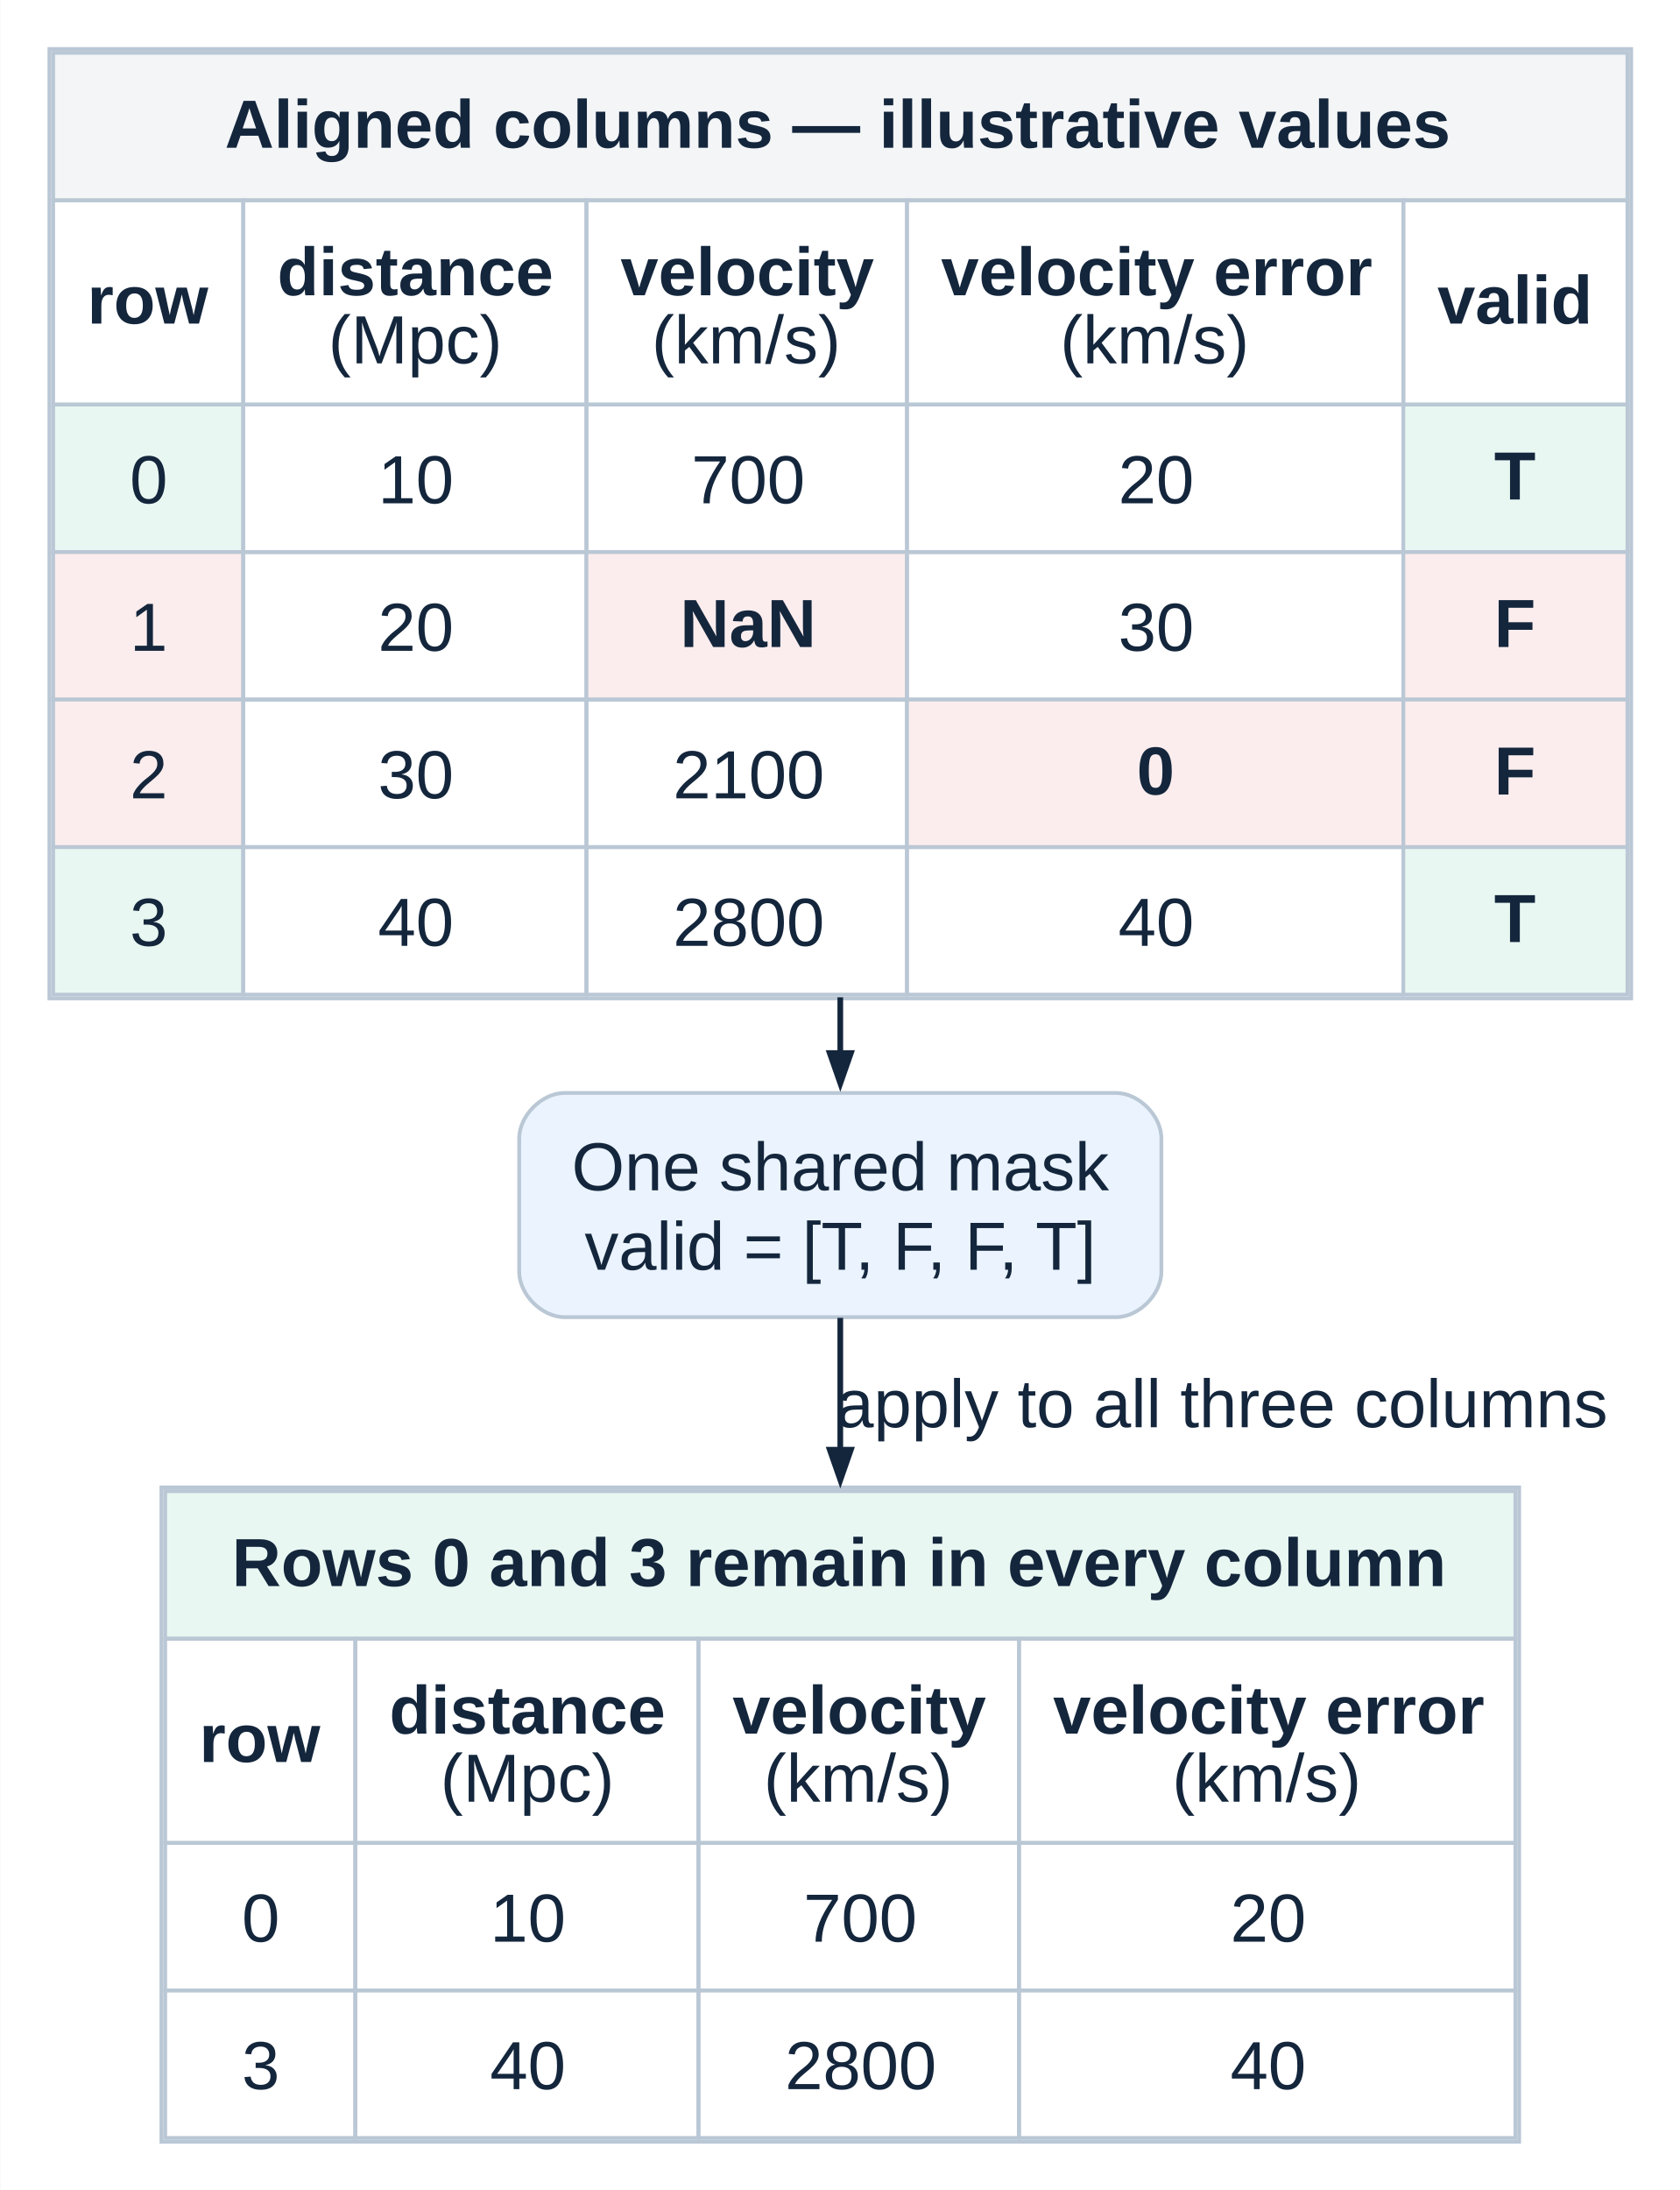
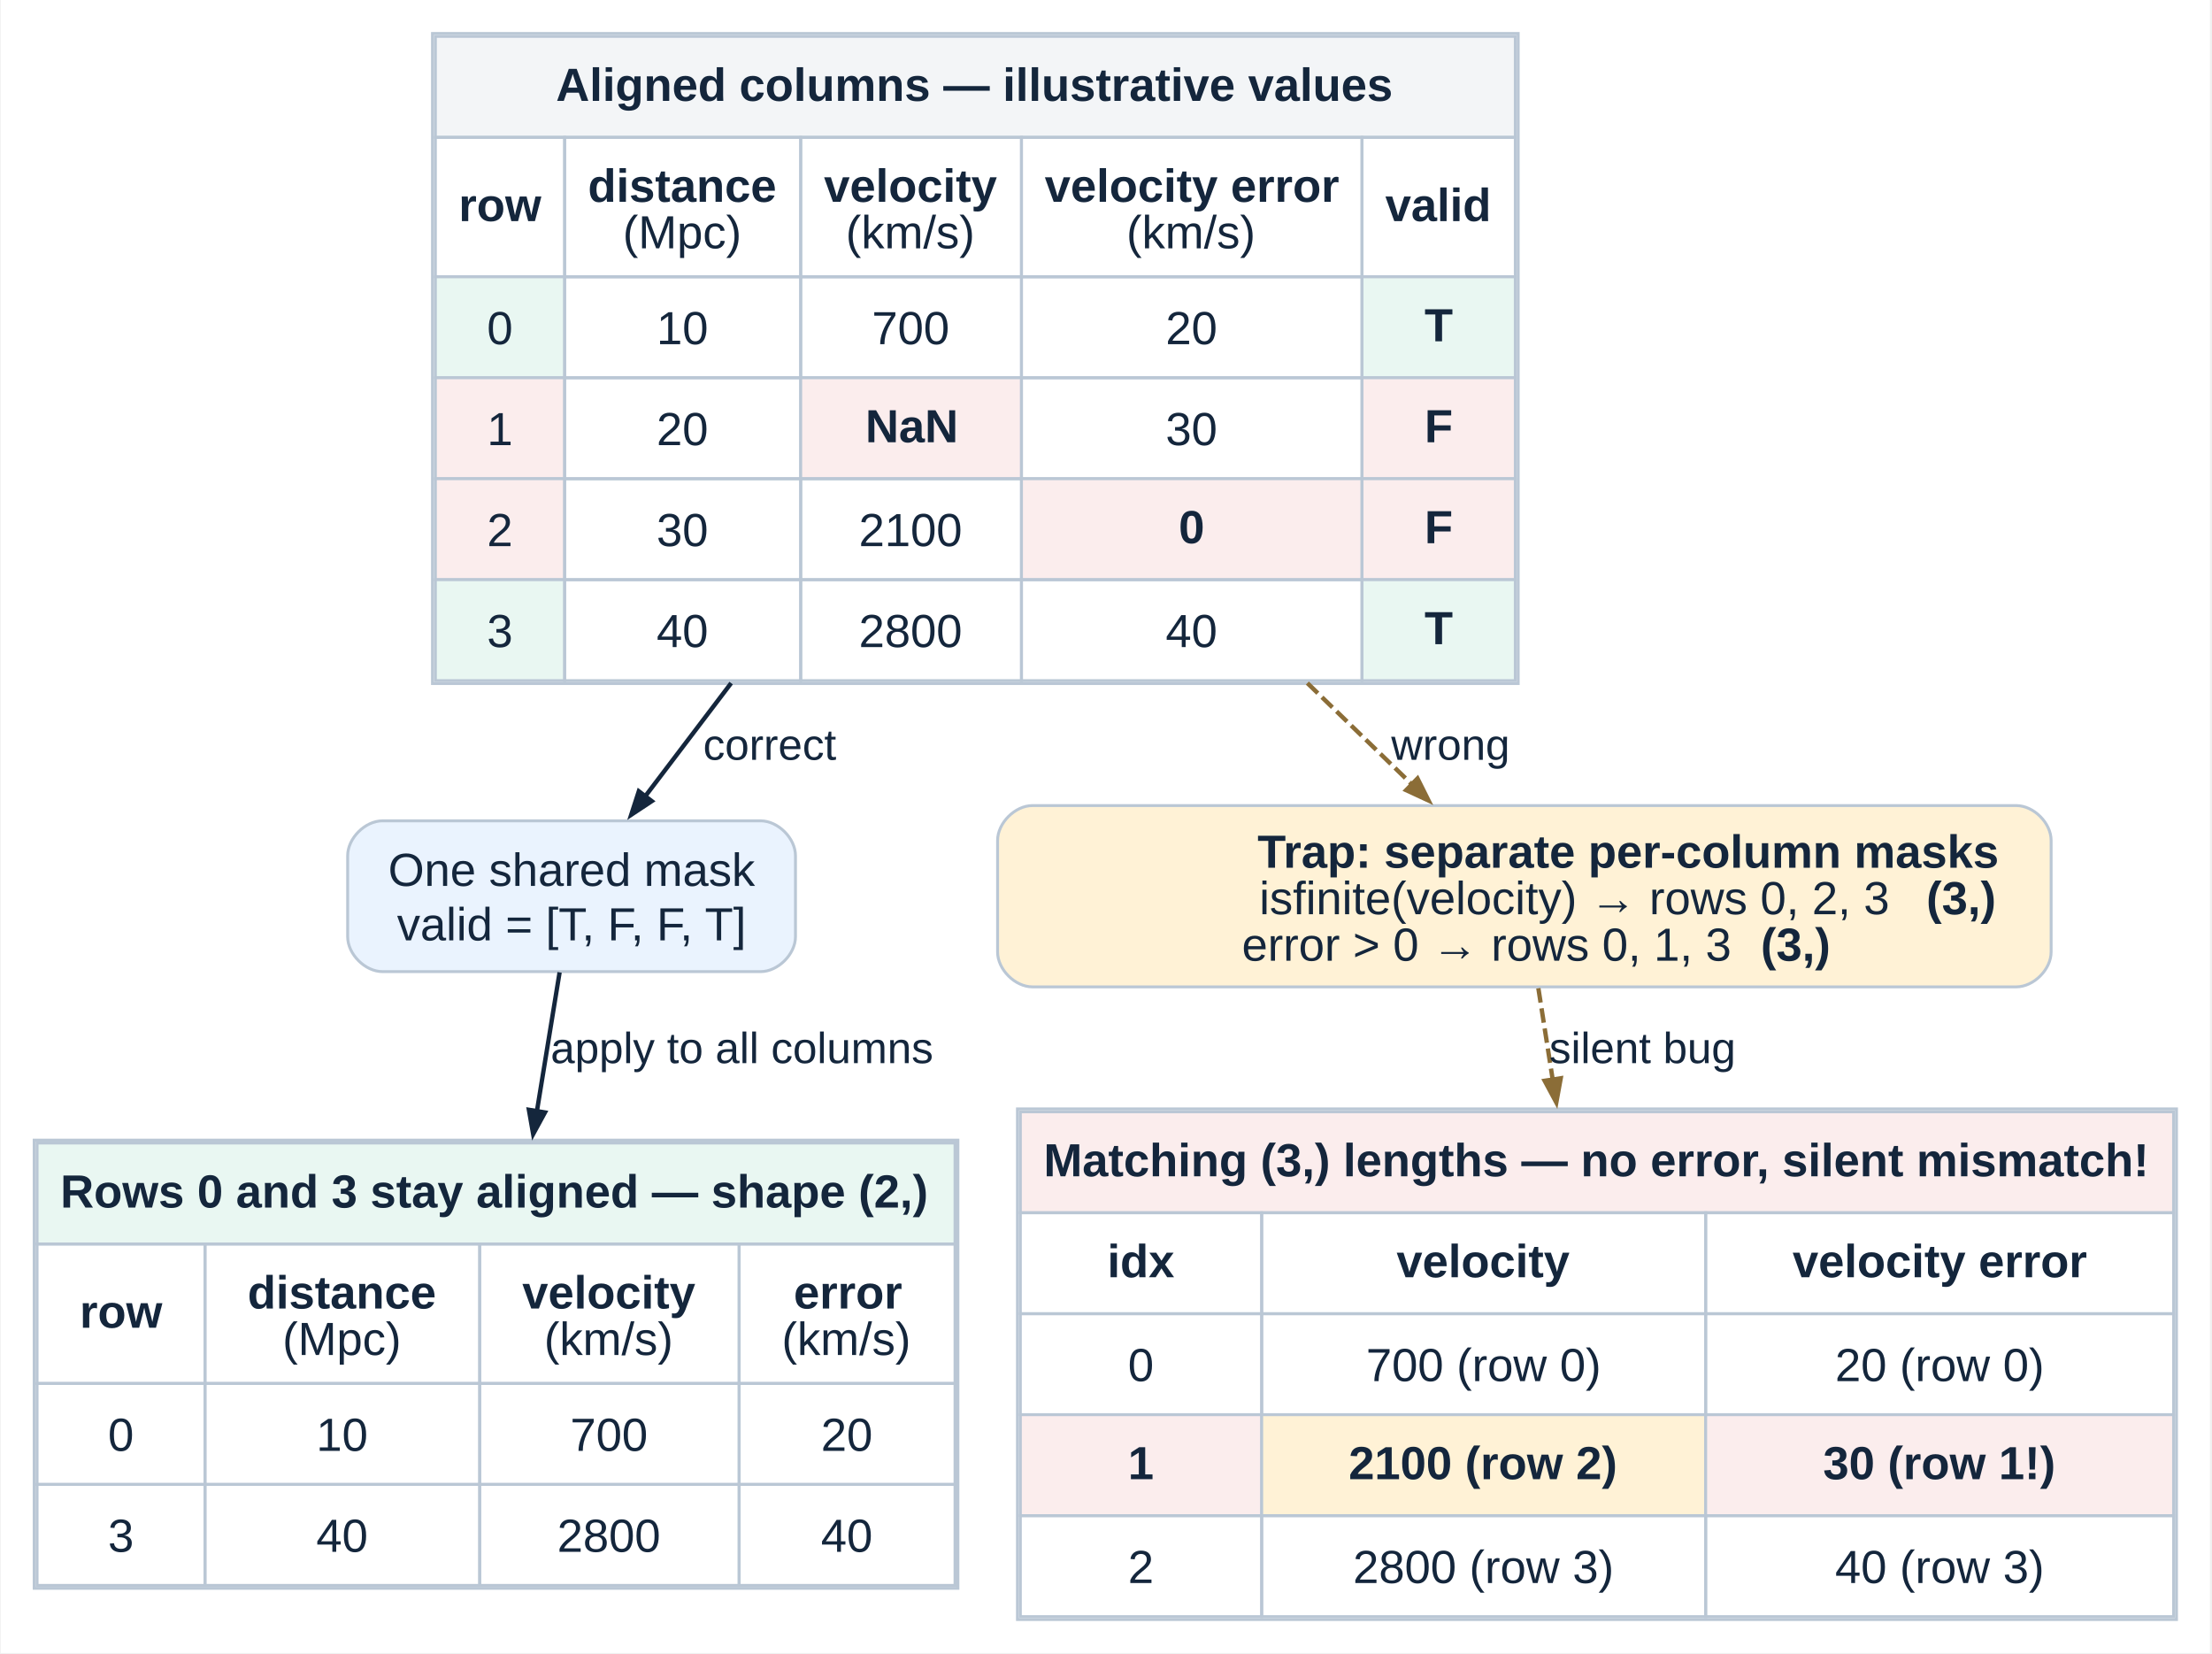
- <svg xmlns="http://www.w3.org/2000/svg" width="491" height="640" viewBox="0.00 0.00 444.00 579.00" role="img" aria-labelledby="shared-mask-title shared-mask-desc">
-   <g id="graph0" class="graph" transform="scale(1 1) rotate(0) translate(12.96 566.24)">
-     <polygon fill="white" stroke="none" points="-12.96,12.96 -12.96,-566.24 431.21,-566.24 431.21,12.96 -12.96,12.96" />
+ <svg xmlns="http://www.w3.org/2000/svg" width="720" height="538" viewBox="0.00 0.00 761.00 569.00" role="img" aria-labelledby="shared-mask-title shared-mask-desc">
+   <g id="graph0" class="graph" transform="scale(1 1) rotate(0) translate(11.52 557.42)">
+     <polygon fill="white" stroke="none" points="-11.52,11.52 -11.52,-557.42 749.02,-557.42 749.02,11.52 -11.52,11.52" />
    <g id="node1" class="node">
-       <polygon fill="#f3f5f7" stroke="none" points="1,-513.28 1,-552.28 417.25,-552.28 417.25,-513.28 1,-513.28" />
-       <polygon fill="none" stroke="#bac7d5" points="1,-513.28 1,-552.28 417.25,-552.28 417.25,-513.28 1,-513.28" />
-       <text xml:space="preserve" text-anchor="start" x="46.38" y="-527.18" font-family="Arial" font-weight="bold" font-size="18.00" fill="#14263c">Aligned columns — illustrative values</text>
-       <polygon fill="none" stroke="#bac7d5" points="1,-459.28 1,-513.28 51.25,-513.28 51.25,-459.28 1,-459.28" />
-       <text xml:space="preserve" text-anchor="start" x="10" y="-480.68" font-family="Arial" font-weight="bold" font-size="18.00" fill="#14263c">row</text>
-       <polygon fill="none" stroke="#bac7d5" points="51.25,-459.28 51.25,-513.28 142,-513.28 142,-459.28 51.25,-459.28" />
-       <text xml:space="preserve" text-anchor="start" x="60.25" y="-488.18" font-family="Arial" font-weight="bold" font-size="18.00" fill="#14263c">distance</text>
-       <text xml:space="preserve" text-anchor="start" x="73.75" y="-470.18" font-family="Arial" font-size="18.00" fill="#14263c">(Mpc)</text>
-       <polygon fill="none" stroke="#bac7d5" points="142,-459.28 142,-513.28 226.75,-513.28 226.75,-459.28 142,-459.28" />
-       <text xml:space="preserve" text-anchor="start" x="151" y="-488.18" font-family="Arial" font-weight="bold" font-size="18.00" fill="#14263c">velocity</text>
-       <text xml:space="preserve" text-anchor="start" x="159.25" y="-470.18" font-family="Arial" font-size="18.00" fill="#14263c">(km/s)</text>
-       <polygon fill="none" stroke="#bac7d5" points="226.75,-459.28 226.75,-513.28 358,-513.28 358,-459.28 226.75,-459.28" />
-       <text xml:space="preserve" text-anchor="start" x="235.75" y="-488.18" font-family="Arial" font-weight="bold" font-size="18.00" fill="#14263c">velocity error</text>
-       <text xml:space="preserve" text-anchor="start" x="267.25" y="-470.18" font-family="Arial" font-size="18.00" fill="#14263c">(km/s)</text>
-       <polygon fill="none" stroke="#bac7d5" points="358,-459.28 358,-513.28 417.25,-513.28 417.25,-459.28 358,-459.28" />
-       <text xml:space="preserve" text-anchor="start" x="367" y="-480.68" font-family="Arial" font-weight="bold" font-size="18.00" fill="#14263c">valid</text>
-       <polygon fill="#e9f7f2" stroke="none" points="1,-420.28 1,-459.28 51.25,-459.28 51.25,-420.28 1,-420.28" />
-       <polygon fill="none" stroke="#bac7d5" points="1,-420.28 1,-459.28 51.25,-459.28 51.25,-420.28 1,-420.28" />
-       <text xml:space="preserve" text-anchor="start" x="21.25" y="-433.18" font-family="Arial" font-size="18.00" fill="#14263c">0</text>
-       <polygon fill="none" stroke="#bac7d5" points="51.25,-420.28 51.25,-459.28 142,-459.28 142,-420.28 51.25,-420.28" />
-       <text xml:space="preserve" text-anchor="start" x="86.88" y="-433.18" font-family="Arial" font-size="18.00" fill="#14263c">10</text>
-       <polygon fill="none" stroke="#bac7d5" points="142,-420.28 142,-459.28 226.75,-459.28 226.75,-420.28 142,-420.28" />
-       <text xml:space="preserve" text-anchor="start" x="169.75" y="-433.18" font-family="Arial" font-size="18.00" fill="#14263c">700</text>
-       <polygon fill="none" stroke="#bac7d5" points="226.75,-420.28 226.75,-459.28 358,-459.28 358,-420.28 226.75,-420.28" />
-       <text xml:space="preserve" text-anchor="start" x="282.62" y="-433.18" font-family="Arial" font-size="18.00" fill="#14263c">20</text>
-       <polygon fill="#e9f7f2" stroke="none" points="358,-420.28 358,-459.28 417.25,-459.28 417.25,-420.28 358,-420.28" />
-       <polygon fill="none" stroke="#bac7d5" points="358,-420.28 358,-459.28 417.25,-459.28 417.25,-420.28 358,-420.28" />
-       <text xml:space="preserve" text-anchor="start" x="382" y="-434.18" font-family="Arial" font-weight="bold" font-size="18.00" fill="#14263c">T</text>
-       <polygon fill="#fbeded" stroke="none" points="1,-381.28 1,-420.28 51.25,-420.28 51.25,-381.28 1,-381.28" />
-       <polygon fill="none" stroke="#bac7d5" points="1,-381.28 1,-420.28 51.25,-420.28 51.25,-381.28 1,-381.28" />
-       <text xml:space="preserve" text-anchor="start" x="21.25" y="-394.18" font-family="Arial" font-size="18.00" fill="#14263c">1</text>
-       <polygon fill="none" stroke="#bac7d5" points="51.25,-381.28 51.25,-420.28 142,-420.28 142,-381.28 51.25,-381.28" />
-       <text xml:space="preserve" text-anchor="start" x="86.88" y="-394.18" font-family="Arial" font-size="18.00" fill="#14263c">20</text>
-       <polygon fill="#fbeded" stroke="none" points="142,-381.28 142,-420.28 226.75,-420.28 226.75,-381.28 142,-381.28" />
-       <polygon fill="none" stroke="#bac7d5" points="142,-381.28 142,-420.28 226.75,-420.28 226.75,-381.28 142,-381.28" />
-       <text xml:space="preserve" text-anchor="start" x="166.75" y="-395.18" font-family="Arial" font-weight="bold" font-size="18.00" fill="#14263c">NaN</text>
-       <polygon fill="none" stroke="#bac7d5" points="226.75,-381.28 226.75,-420.28 358,-420.28 358,-381.28 226.75,-381.28" />
-       <text xml:space="preserve" text-anchor="start" x="282.62" y="-394.18" font-family="Arial" font-size="18.00" fill="#14263c">30</text>
-       <polygon fill="#fbeded" stroke="none" points="358,-381.28 358,-420.28 417.25,-420.28 417.25,-381.28 358,-381.28" />
-       <polygon fill="none" stroke="#bac7d5" points="358,-381.28 358,-420.28 417.25,-420.28 417.25,-381.28 358,-381.28" />
-       <text xml:space="preserve" text-anchor="start" x="382" y="-395.18" font-family="Arial" font-weight="bold" font-size="18.00" fill="#14263c">F</text>
-       <polygon fill="#fbeded" stroke="none" points="1,-342.28 1,-381.28 51.25,-381.28 51.25,-342.28 1,-342.28" />
-       <polygon fill="none" stroke="#bac7d5" points="1,-342.28 1,-381.28 51.25,-381.28 51.25,-342.28 1,-342.28" />
-       <text xml:space="preserve" text-anchor="start" x="21.25" y="-355.18" font-family="Arial" font-size="18.00" fill="#14263c">2</text>
-       <polygon fill="none" stroke="#bac7d5" points="51.25,-342.28 51.25,-381.28 142,-381.28 142,-342.28 51.25,-342.28" />
-       <text xml:space="preserve" text-anchor="start" x="86.88" y="-355.18" font-family="Arial" font-size="18.00" fill="#14263c">30</text>
-       <polygon fill="none" stroke="#bac7d5" points="142,-342.28 142,-381.28 226.75,-381.28 226.75,-342.28 142,-342.28" />
-       <text xml:space="preserve" text-anchor="start" x="164.88" y="-355.18" font-family="Arial" font-size="18.00" fill="#14263c">2100</text>
-       <polygon fill="#fbeded" stroke="none" points="226.75,-342.28 226.75,-381.28 358,-381.28 358,-342.28 226.75,-342.28" />
-       <polygon fill="none" stroke="#bac7d5" points="226.75,-342.28 226.75,-381.28 358,-381.28 358,-342.28 226.75,-342.28" />
-       <text xml:space="preserve" text-anchor="start" x="287.5" y="-356.18" font-family="Arial" font-weight="bold" font-size="18.00" fill="#14263c">0</text>
-       <polygon fill="#fbeded" stroke="none" points="358,-342.28 358,-381.28 417.25,-381.28 417.25,-342.28 358,-342.28" />
-       <polygon fill="none" stroke="#bac7d5" points="358,-342.28 358,-381.28 417.25,-381.28 417.25,-342.28 358,-342.28" />
-       <text xml:space="preserve" text-anchor="start" x="382" y="-356.18" font-family="Arial" font-weight="bold" font-size="18.00" fill="#14263c">F</text>
-       <polygon fill="#e9f7f2" stroke="none" points="1,-303.28 1,-342.28 51.25,-342.28 51.25,-303.28 1,-303.28" />
-       <polygon fill="none" stroke="#bac7d5" points="1,-303.28 1,-342.28 51.25,-342.28 51.25,-303.28 1,-303.28" />
-       <text xml:space="preserve" text-anchor="start" x="21.25" y="-316.18" font-family="Arial" font-size="18.00" fill="#14263c">3</text>
-       <polygon fill="none" stroke="#bac7d5" points="51.25,-303.28 51.25,-342.28 142,-342.28 142,-303.28 51.25,-303.28" />
-       <text xml:space="preserve" text-anchor="start" x="86.88" y="-316.18" font-family="Arial" font-size="18.00" fill="#14263c">40</text>
-       <polygon fill="none" stroke="#bac7d5" points="142,-303.28 142,-342.28 226.75,-342.28 226.75,-303.28 142,-303.28" />
-       <text xml:space="preserve" text-anchor="start" x="164.88" y="-316.18" font-family="Arial" font-size="18.00" fill="#14263c">2800</text>
-       <polygon fill="none" stroke="#bac7d5" points="226.75,-303.28 226.75,-342.28 358,-342.28 358,-303.28 226.75,-303.28" />
-       <text xml:space="preserve" text-anchor="start" x="282.62" y="-316.18" font-family="Arial" font-size="18.00" fill="#14263c">40</text>
-       <polygon fill="#e9f7f2" stroke="none" points="358,-303.28 358,-342.28 417.25,-342.28 417.25,-303.28 358,-303.28" />
-       <polygon fill="none" stroke="#bac7d5" points="358,-303.28 358,-342.28 417.25,-342.28 417.25,-303.28 358,-303.28" />
-       <text xml:space="preserve" text-anchor="start" x="382" y="-317.18" font-family="Arial" font-weight="bold" font-size="18.00" fill="#14263c">T</text>
-       <polygon fill="none" stroke="#bac7d5" points="0,-302.28 0,-553.28 418.25,-553.28 418.25,-302.28 0,-302.28" />
+       <polygon fill="#f3f5f7" stroke="none" points="138.12,-510.15 138.12,-544.9 509.88,-544.9 509.88,-510.15 138.12,-510.15" />
+       <polygon fill="none" stroke="#bac7d5" points="138.12,-510.15 138.12,-544.9 509.88,-544.9 509.88,-510.15 138.12,-510.15" />
+       <text xml:space="preserve" text-anchor="start" x="179.62" y="-522.7" font-family="Arial" font-weight="bold" font-size="16.00" fill="#14263c">Aligned columns — illustrative values</text>
+       <polygon fill="none" stroke="#bac7d5" points="138.12,-462.15 138.12,-510.15 182.62,-510.15 182.62,-462.15 138.12,-462.15" />
+       <text xml:space="preserve" text-anchor="start" x="146.12" y="-481.32" font-family="Arial" font-weight="bold" font-size="16.00" fill="#14263c">row</text>
+       <polygon fill="none" stroke="#bac7d5" points="182.62,-462.15 182.62,-510.15 263.88,-510.15 263.88,-462.15 182.62,-462.15" />
+       <text xml:space="preserve" text-anchor="start" x="190.62" y="-487.95" font-family="Arial" font-weight="bold" font-size="16.00" fill="#14263c">distance</text>
+       <text xml:space="preserve" text-anchor="start" x="202.62" y="-471.95" font-family="Arial" font-size="16.00" fill="#14263c">(Mpc)</text>
+       <polygon fill="none" stroke="#bac7d5" points="263.88,-462.15 263.88,-510.15 339.88,-510.15 339.88,-462.15 263.88,-462.15" />
+       <text xml:space="preserve" text-anchor="start" x="271.88" y="-487.95" font-family="Arial" font-weight="bold" font-size="16.00" fill="#14263c">velocity</text>
+       <text xml:space="preserve" text-anchor="start" x="279.38" y="-471.95" font-family="Arial" font-size="16.00" fill="#14263c">(km/s)</text>
+       <polygon fill="none" stroke="#bac7d5" points="339.88,-462.15 339.88,-510.15 457.12,-510.15 457.12,-462.15 339.88,-462.15" />
+       <text xml:space="preserve" text-anchor="start" x="347.88" y="-487.95" font-family="Arial" font-weight="bold" font-size="16.00" fill="#14263c">velocity error</text>
+       <text xml:space="preserve" text-anchor="start" x="376" y="-471.95" font-family="Arial" font-size="16.00" fill="#14263c">(km/s)</text>
+       <polygon fill="none" stroke="#bac7d5" points="457.12,-462.15 457.12,-510.15 509.88,-510.15 509.88,-462.15 457.12,-462.15" />
+       <text xml:space="preserve" text-anchor="start" x="465.12" y="-481.32" font-family="Arial" font-weight="bold" font-size="16.00" fill="#14263c">valid</text>
+       <polygon fill="#e9f7f2" stroke="none" points="138.12,-427.4 138.12,-462.15 182.62,-462.15 182.62,-427.4 138.12,-427.4" />
+       <polygon fill="none" stroke="#bac7d5" points="138.12,-427.4 138.12,-462.15 182.62,-462.15 182.62,-427.4 138.12,-427.4" />
+       <text xml:space="preserve" text-anchor="start" x="155.88" y="-438.95" font-family="Arial" font-size="16.00" fill="#14263c">0</text>
+       <polygon fill="none" stroke="#bac7d5" points="182.62,-427.4 182.62,-462.15 263.88,-462.15 263.88,-427.4 182.62,-427.4" />
+       <text xml:space="preserve" text-anchor="start" x="214.25" y="-438.95" font-family="Arial" font-size="16.00" fill="#14263c">10</text>
+       <polygon fill="none" stroke="#bac7d5" points="263.88,-427.4 263.88,-462.15 339.88,-462.15 339.88,-427.4 263.88,-427.4" />
+       <text xml:space="preserve" text-anchor="start" x="288.38" y="-438.95" font-family="Arial" font-size="16.00" fill="#14263c">700</text>
+       <polygon fill="none" stroke="#bac7d5" points="339.88,-427.4 339.88,-462.15 457.12,-462.15 457.12,-427.4 339.88,-427.4" />
+       <text xml:space="preserve" text-anchor="start" x="389.5" y="-438.95" font-family="Arial" font-size="16.00" fill="#14263c">20</text>
+       <polygon fill="#e9f7f2" stroke="none" points="457.12,-427.4 457.12,-462.15 509.88,-462.15 509.88,-427.4 457.12,-427.4" />
+       <polygon fill="none" stroke="#bac7d5" points="457.12,-427.4 457.12,-462.15 509.88,-462.15 509.88,-427.4 457.12,-427.4" />
+       <text xml:space="preserve" text-anchor="start" x="478.62" y="-439.95" font-family="Arial" font-weight="bold" font-size="16.00" fill="#14263c">T</text>
+       <polygon fill="#fbeded" stroke="none" points="138.12,-392.65 138.12,-427.4 182.62,-427.4 182.62,-392.65 138.12,-392.65" />
+       <polygon fill="none" stroke="#bac7d5" points="138.12,-392.65 138.12,-427.4 182.62,-427.4 182.62,-392.65 138.12,-392.65" />
+       <text xml:space="preserve" text-anchor="start" x="155.88" y="-404.2" font-family="Arial" font-size="16.00" fill="#14263c">1</text>
+       <polygon fill="none" stroke="#bac7d5" points="182.62,-392.65 182.62,-427.4 263.88,-427.4 263.88,-392.65 182.62,-392.65" />
+       <text xml:space="preserve" text-anchor="start" x="214.25" y="-404.2" font-family="Arial" font-size="16.00" fill="#14263c">20</text>
+       <polygon fill="#fbeded" stroke="none" points="263.88,-392.65 263.88,-427.4 339.88,-427.4 339.88,-392.65 263.88,-392.65" />
+       <polygon fill="none" stroke="#bac7d5" points="263.88,-392.65 263.88,-427.4 339.88,-427.4 339.88,-392.65 263.88,-392.65" />
+       <text xml:space="preserve" text-anchor="start" x="286.12" y="-405.2" font-family="Arial" font-weight="bold" font-size="16.00" fill="#14263c">NaN</text>
+       <polygon fill="none" stroke="#bac7d5" points="339.88,-392.65 339.88,-427.4 457.12,-427.4 457.12,-392.65 339.88,-392.65" />
+       <text xml:space="preserve" text-anchor="start" x="389.5" y="-404.2" font-family="Arial" font-size="16.00" fill="#14263c">30</text>
+       <polygon fill="#fbeded" stroke="none" points="457.12,-392.65 457.12,-427.4 509.88,-427.4 509.88,-392.65 457.12,-392.65" />
+       <polygon fill="none" stroke="#bac7d5" points="457.12,-392.65 457.12,-427.4 509.88,-427.4 509.88,-392.65 457.12,-392.65" />
+       <text xml:space="preserve" text-anchor="start" x="478.62" y="-405.2" font-family="Arial" font-weight="bold" font-size="16.00" fill="#14263c">F</text>
+       <polygon fill="#fbeded" stroke="none" points="138.12,-357.9 138.12,-392.65 182.62,-392.65 182.62,-357.9 138.12,-357.9" />
+       <polygon fill="none" stroke="#bac7d5" points="138.12,-357.9 138.12,-392.65 182.62,-392.65 182.62,-357.9 138.12,-357.9" />
+       <text xml:space="preserve" text-anchor="start" x="155.88" y="-369.45" font-family="Arial" font-size="16.00" fill="#14263c">2</text>
+       <polygon fill="none" stroke="#bac7d5" points="182.62,-357.9 182.62,-392.65 263.88,-392.65 263.88,-357.9 182.62,-357.9" />
+       <text xml:space="preserve" text-anchor="start" x="214.25" y="-369.45" font-family="Arial" font-size="16.00" fill="#14263c">30</text>
+       <polygon fill="none" stroke="#bac7d5" points="263.88,-357.9 263.88,-392.65 339.88,-392.65 339.88,-357.9 263.88,-357.9" />
+       <text xml:space="preserve" text-anchor="start" x="283.88" y="-369.45" font-family="Arial" font-size="16.00" fill="#14263c">2100</text>
+       <polygon fill="#fbeded" stroke="none" points="339.88,-357.9 339.88,-392.65 457.12,-392.65 457.12,-357.9 339.88,-357.9" />
+       <polygon fill="none" stroke="#bac7d5" points="339.88,-357.9 339.88,-392.65 457.12,-392.65 457.12,-357.9 339.88,-357.9" />
+       <text xml:space="preserve" text-anchor="start" x="394" y="-370.45" font-family="Arial" font-weight="bold" font-size="16.00" fill="#14263c">0</text>
+       <polygon fill="#fbeded" stroke="none" points="457.12,-357.9 457.12,-392.65 509.88,-392.65 509.88,-357.9 457.12,-357.9" />
+       <polygon fill="none" stroke="#bac7d5" points="457.12,-357.9 457.12,-392.65 509.88,-392.65 509.88,-357.9 457.12,-357.9" />
+       <text xml:space="preserve" text-anchor="start" x="478.62" y="-370.45" font-family="Arial" font-weight="bold" font-size="16.00" fill="#14263c">F</text>
+       <polygon fill="#e9f7f2" stroke="none" points="138.12,-323.15 138.12,-357.9 182.62,-357.9 182.62,-323.15 138.12,-323.15" />
+       <polygon fill="none" stroke="#bac7d5" points="138.12,-323.15 138.12,-357.9 182.62,-357.9 182.62,-323.15 138.12,-323.15" />
+       <text xml:space="preserve" text-anchor="start" x="155.88" y="-334.7" font-family="Arial" font-size="16.00" fill="#14263c">3</text>
+       <polygon fill="none" stroke="#bac7d5" points="182.62,-323.15 182.62,-357.9 263.88,-357.9 263.88,-323.15 182.62,-323.15" />
+       <text xml:space="preserve" text-anchor="start" x="214.25" y="-334.7" font-family="Arial" font-size="16.00" fill="#14263c">40</text>
+       <polygon fill="none" stroke="#bac7d5" points="263.88,-323.15 263.88,-357.9 339.88,-357.9 339.88,-323.15 263.88,-323.15" />
+       <text xml:space="preserve" text-anchor="start" x="283.88" y="-334.7" font-family="Arial" font-size="16.00" fill="#14263c">2800</text>
+       <polygon fill="none" stroke="#bac7d5" points="339.88,-323.15 339.88,-357.9 457.12,-357.9 457.12,-323.15 339.88,-323.15" />
+       <text xml:space="preserve" text-anchor="start" x="389.5" y="-334.7" font-family="Arial" font-size="16.00" fill="#14263c">40</text>
+       <polygon fill="#e9f7f2" stroke="none" points="457.12,-323.15 457.12,-357.9 509.88,-357.9 509.88,-323.15 457.12,-323.15" />
+       <polygon fill="none" stroke="#bac7d5" points="457.12,-323.15 457.12,-357.9 509.88,-357.9 509.88,-323.15 457.12,-323.15" />
+       <text xml:space="preserve" text-anchor="start" x="478.62" y="-335.7" font-family="Arial" font-weight="bold" font-size="16.00" fill="#14263c">T</text>
+       <polygon fill="none" stroke="#bac7d5" points="137.12,-322.15 137.12,-545.9 510.88,-545.9 510.88,-322.15 137.12,-322.15" />
    </g>
    <g id="node2" class="node">
-       <path fill="#eaf3fe" stroke="#bac7d5" d="M282.02,-277.28C282.02,-277.28 136.22,-277.28 136.22,-277.28 130.22,-277.28 124.22,-271.28 124.22,-265.28 124.22,-265.28 124.22,-230 124.22,-230 124.22,-224 130.22,-218 136.22,-218 136.22,-218 282.02,-218 282.02,-218 288.02,-218 294.02,-224 294.02,-230 294.02,-230 294.02,-265.28 294.02,-265.28 294.02,-271.28 288.02,-277.28 282.02,-277.28" />
-       <text xml:space="preserve" text-anchor="middle" x="209.12" y="-251.54" font-family="Arial" font-size="18.00" fill="#14263c">One shared mask</text>
-       <text xml:space="preserve" text-anchor="middle" x="209.12" y="-230.54" font-family="Arial" font-size="18.00" fill="#14263c">valid = [T, F, F, T]</text>
+       <path fill="#eaf3fe" stroke="#bac7d5" d="M250.08,-274.9C250.08,-274.9 119.92,-274.9 119.92,-274.9 113.92,-274.9 107.92,-268.9 107.92,-262.9 107.92,-262.9 107.92,-235 107.92,-235 107.92,-229 113.92,-223 119.92,-223 119.92,-223 250.08,-223 250.08,-223 256.08,-223 262.08,-229 262.08,-235 262.08,-235 262.08,-262.9 262.08,-262.9 262.08,-268.9 256.08,-274.9 250.08,-274.9" />
+       <text xml:space="preserve" text-anchor="middle" x="185" y="-252.5" font-family="Arial" font-size="16.00" fill="#14263c">One shared mask</text>
+       <text xml:space="preserve" text-anchor="middle" x="185" y="-233.75" font-family="Arial" font-size="16.00" fill="#14263c">valid = [T, F, F, T]</text>
    </g>
    <g id="edge1" class="edge">
-       <path fill="none" stroke="#14263c" stroke-width="1.5" d="M209.12,-302.57C209.12,-297.33 209.12,-292.27 209.12,-287.51" />
-       <polygon fill="#14263c" stroke="#14263c" stroke-width="1.5" points="211.93,-287.83 209.13,-279.83 206.33,-287.83 211.93,-287.83" />
+       <path fill="none" stroke="#14263c" stroke-width="1.5" d="M239.94,-322.31C229.17,-308.13 218.89,-294.59 210.2,-283.14" />
+       <polygon fill="#14263c" stroke="#14263c" stroke-width="1.5" points="212.61,-281.68 205.54,-277 208.15,-285.07 212.61,-281.68" />
+       <text xml:space="preserve" text-anchor="middle" x="253.21" y="-295.9" font-family="Arial" font-size="15.00" fill="#14263c">correct</text>
+     </g>
+     <g id="node4" class="node">
+       <path fill="#fff2d6" stroke="#bac7d5" d="M682.34,-280.15C682.34,-280.15 343.66,-280.15 343.66,-280.15 337.66,-280.15 331.66,-274.15 331.66,-268.15 331.66,-268.15 331.66,-229.75 331.66,-229.75 331.66,-223.75 337.66,-217.75 343.66,-217.75 343.66,-217.75 682.34,-217.75 682.34,-217.75 688.34,-217.75 694.34,-223.75 694.34,-229.75 694.34,-229.75 694.34,-268.15 694.34,-268.15 694.34,-274.15 688.34,-280.15 682.34,-280.15" />
+       <text xml:space="preserve" text-anchor="start" x="349.12" y="-258.75" font-family="Arial" font-size="16.00" fill="#14263c">                </text>
+       <text xml:space="preserve" text-anchor="start" x="421.12" y="-258.75" font-family="Arial" font-weight="bold" font-size="16.00" fill="#14263c">Trap: separate per-column masks</text>
+       <text xml:space="preserve" text-anchor="start" x="350.62" y="-242.75" font-family="Arial" font-size="16.00" fill="#14263c">                isfinite(velocity) → rows 0, 2, 3  </text>
+       <text xml:space="preserve" text-anchor="start" x="651.38" y="-242.75" font-family="Arial" font-weight="bold" font-size="16.00" fill="#14263c">(3,)</text>
+       <text xml:space="preserve" text-anchor="start" x="344.62" y="-226.75" font-family="Arial" font-size="16.00" fill="#14263c">                error &gt; 0 → rows 0, 1, 3  </text>
+       <text xml:space="preserve" text-anchor="start" x="594.38" y="-226.75" font-family="Arial" font-weight="bold" font-size="16.00" fill="#14263c">(3,)</text>
+       <text xml:space="preserve" text-anchor="start" x="618.38" y="-226.75" font-family="Arial" font-size="16.00" fill="#14263c">              </text>
+     </g>
+     <g id="edge3" class="edge">
+       <path fill="none" stroke="#8b6d37" stroke-width="1.5" stroke-dasharray="5,2" d="M438.3,-322.31C451.19,-309.82 463.56,-297.84 474.4,-287.34" />
+       <polygon fill="#8b6d37" stroke="#8b6d37" stroke-width="1.5" points="476.22,-289.48 480.01,-281.9 472.32,-285.46 476.22,-289.48" />
+       <text xml:space="preserve" text-anchor="middle" x="487.58" y="-295.9" font-family="Arial" font-size="15.00" fill="#14263c">wrong</text>
    </g>
    <g id="node3" class="node">
-       <polygon fill="#e9f7f2" stroke="none" points="30.62,-133 30.62,-172 387.62,-172 387.62,-133 30.62,-133" />
-       <polygon fill="none" stroke="#bac7d5" points="30.62,-133 30.62,-172 387.62,-172 387.62,-133 30.62,-133" />
-       <text xml:space="preserve" text-anchor="start" x="48.25" y="-146.9" font-family="Arial" font-weight="bold" font-size="18.00" fill="#14263c">Rows 0 and 3 remain in every column</text>
-       <polygon fill="none" stroke="#bac7d5" points="30.62,-79 30.62,-133 80.88,-133 80.88,-79 30.62,-79" />
-       <text xml:space="preserve" text-anchor="start" x="39.62" y="-100.4" font-family="Arial" font-weight="bold" font-size="18.00" fill="#14263c">row</text>
-       <polygon fill="none" stroke="#bac7d5" points="80.88,-79 80.88,-133 171.62,-133 171.62,-79 80.88,-79" />
-       <text xml:space="preserve" text-anchor="start" x="89.88" y="-107.9" font-family="Arial" font-weight="bold" font-size="18.00" fill="#14263c">distance</text>
-       <text xml:space="preserve" text-anchor="start" x="103.38" y="-89.9" font-family="Arial" font-size="18.00" fill="#14263c">(Mpc)</text>
-       <polygon fill="none" stroke="#bac7d5" points="171.62,-79 171.62,-133 256.38,-133 256.38,-79 171.62,-79" />
-       <text xml:space="preserve" text-anchor="start" x="180.62" y="-107.9" font-family="Arial" font-weight="bold" font-size="18.00" fill="#14263c">velocity</text>
-       <text xml:space="preserve" text-anchor="start" x="188.88" y="-89.9" font-family="Arial" font-size="18.00" fill="#14263c">(km/s)</text>
-       <polygon fill="none" stroke="#bac7d5" points="256.38,-79 256.38,-133 387.62,-133 387.62,-79 256.38,-79" />
-       <text xml:space="preserve" text-anchor="start" x="265.38" y="-107.9" font-family="Arial" font-weight="bold" font-size="18.00" fill="#14263c">velocity error</text>
-       <text xml:space="preserve" text-anchor="start" x="296.88" y="-89.9" font-family="Arial" font-size="18.00" fill="#14263c">(km/s)</text>
-       <polygon fill="none" stroke="#bac7d5" points="30.62,-40 30.62,-79 80.88,-79 80.88,-40 30.62,-40" />
-       <text xml:space="preserve" text-anchor="start" x="50.88" y="-52.9" font-family="Arial" font-size="18.00" fill="#14263c">0</text>
-       <polygon fill="none" stroke="#bac7d5" points="80.88,-40 80.88,-79 171.62,-79 171.62,-40 80.88,-40" />
-       <text xml:space="preserve" text-anchor="start" x="116.5" y="-52.9" font-family="Arial" font-size="18.00" fill="#14263c">10</text>
-       <polygon fill="none" stroke="#bac7d5" points="171.62,-40 171.62,-79 256.38,-79 256.38,-40 171.62,-40" />
-       <text xml:space="preserve" text-anchor="start" x="199.38" y="-52.9" font-family="Arial" font-size="18.00" fill="#14263c">700</text>
-       <polygon fill="none" stroke="#bac7d5" points="256.38,-40 256.38,-79 387.62,-79 387.62,-40 256.38,-40" />
-       <text xml:space="preserve" text-anchor="start" x="312.25" y="-52.9" font-family="Arial" font-size="18.00" fill="#14263c">20</text>
-       <polygon fill="none" stroke="#bac7d5" points="30.62,-1 30.62,-40 80.88,-40 80.88,-1 30.62,-1" />
-       <text xml:space="preserve" text-anchor="start" x="50.88" y="-13.9" font-family="Arial" font-size="18.00" fill="#14263c">3</text>
-       <polygon fill="none" stroke="#bac7d5" points="80.88,-1 80.88,-40 171.62,-40 171.62,-1 80.88,-1" />
-       <text xml:space="preserve" text-anchor="start" x="116.5" y="-13.9" font-family="Arial" font-size="18.00" fill="#14263c">40</text>
-       <polygon fill="none" stroke="#bac7d5" points="171.62,-1 171.62,-40 256.38,-40 256.38,-1 171.62,-1" />
-       <text xml:space="preserve" text-anchor="start" x="194.5" y="-13.9" font-family="Arial" font-size="18.00" fill="#14263c">2800</text>
-       <polygon fill="none" stroke="#bac7d5" points="256.38,-1 256.38,-40 387.62,-40 387.62,-1 256.38,-1" />
-       <text xml:space="preserve" text-anchor="start" x="312.25" y="-13.9" font-family="Arial" font-size="18.00" fill="#14263c">40</text>
-       <polygon fill="none" stroke="#bac7d5" points="29.62,0 29.62,-173 388.62,-173 388.62,0 29.62,0" />
+       <polygon fill="#e9f7f2" stroke="none" points="1,-129.25 1,-164 317,-164 317,-129.25 1,-129.25" />
+       <polygon fill="none" stroke="#bac7d5" points="1,-129.25 1,-164 317,-164 317,-129.25 1,-129.25" />
+       <text xml:space="preserve" text-anchor="start" x="9" y="-141.8" font-family="Arial" font-weight="bold" font-size="16.00" fill="#14263c">Rows 0 and 3 stay aligned — shape (2,)</text>
+       <polygon fill="none" stroke="#bac7d5" points="1,-81.25 1,-129.25 58.81,-129.25 58.81,-81.25 1,-81.25" />
+       <text xml:space="preserve" text-anchor="start" x="15.66" y="-100.42" font-family="Arial" font-weight="bold" font-size="16.00" fill="#14263c">row</text>
+       <polygon fill="none" stroke="#bac7d5" points="58.81,-81.25 58.81,-129.25 153.38,-129.25 153.38,-81.25 58.81,-81.25" />
+       <text xml:space="preserve" text-anchor="start" x="73.47" y="-107.05" font-family="Arial" font-weight="bold" font-size="16.00" fill="#14263c">distance</text>
+       <text xml:space="preserve" text-anchor="start" x="85.47" y="-91.05" font-family="Arial" font-size="16.00" fill="#14263c">(Mpc)</text>
+       <polygon fill="none" stroke="#bac7d5" points="153.38,-81.25 153.38,-129.25 242.69,-129.25 242.69,-81.25 153.38,-81.25" />
+       <text xml:space="preserve" text-anchor="start" x="168.03" y="-107.05" font-family="Arial" font-weight="bold" font-size="16.00" fill="#14263c">velocity</text>
+       <text xml:space="preserve" text-anchor="start" x="175.53" y="-91.05" font-family="Arial" font-size="16.00" fill="#14263c">(km/s)</text>
+       <polygon fill="none" stroke="#bac7d5" points="242.69,-81.25 242.69,-129.25 317,-129.25 317,-81.25 242.69,-81.25" />
+       <text xml:space="preserve" text-anchor="start" x="261.47" y="-107.05" font-family="Arial" font-weight="bold" font-size="16.00" fill="#14263c">error</text>
+       <text xml:space="preserve" text-anchor="start" x="257.34" y="-91.05" font-family="Arial" font-size="16.00" fill="#14263c">(km/s)</text>
+       <polygon fill="none" stroke="#bac7d5" points="1,-46.5 1,-81.25 58.81,-81.25 58.81,-46.5 1,-46.5" />
+       <text xml:space="preserve" text-anchor="start" x="25.41" y="-58.05" font-family="Arial" font-size="16.00" fill="#14263c">0</text>
+       <polygon fill="none" stroke="#bac7d5" points="58.81,-46.5 58.81,-81.25 153.38,-81.25 153.38,-46.5 58.81,-46.5" />
+       <text xml:space="preserve" text-anchor="start" x="97.09" y="-58.05" font-family="Arial" font-size="16.00" fill="#14263c">10</text>
+       <polygon fill="none" stroke="#bac7d5" points="153.38,-46.5 153.38,-81.25 242.69,-81.25 242.69,-46.5 153.38,-46.5" />
+       <text xml:space="preserve" text-anchor="start" x="184.53" y="-58.05" font-family="Arial" font-size="16.00" fill="#14263c">700</text>
+       <polygon fill="none" stroke="#bac7d5" points="242.69,-46.5 242.69,-81.25 317,-81.25 317,-46.5 242.69,-46.5" />
+       <text xml:space="preserve" text-anchor="start" x="270.84" y="-58.05" font-family="Arial" font-size="16.00" fill="#14263c">20</text>
+       <polygon fill="none" stroke="#bac7d5" points="1,-11.75 1,-46.5 58.81,-46.5 58.81,-11.75 1,-11.75" />
+       <text xml:space="preserve" text-anchor="start" x="25.41" y="-23.3" font-family="Arial" font-size="16.00" fill="#14263c">3</text>
+       <polygon fill="none" stroke="#bac7d5" points="58.81,-11.75 58.81,-46.5 153.38,-46.5 153.38,-11.75 58.81,-11.75" />
+       <text xml:space="preserve" text-anchor="start" x="97.09" y="-23.3" font-family="Arial" font-size="16.00" fill="#14263c">40</text>
+       <polygon fill="none" stroke="#bac7d5" points="153.38,-11.75 153.38,-46.5 242.69,-46.5 242.69,-11.75 153.38,-11.75" />
+       <text xml:space="preserve" text-anchor="start" x="180.03" y="-23.3" font-family="Arial" font-size="16.00" fill="#14263c">2800</text>
+       <polygon fill="none" stroke="#bac7d5" points="242.69,-11.75 242.69,-46.5 317,-46.5 317,-11.75 242.69,-11.75" />
+       <text xml:space="preserve" text-anchor="start" x="270.84" y="-23.3" font-family="Arial" font-size="16.00" fill="#14263c">40</text>
+       <polygon fill="none" stroke="#bac7d5" points="0,-10.75 0,-165 318,-165 318,-10.75 0,-10.75" />
    </g>
    <g id="edge2" class="edge">
-       <path fill="none" stroke="#14263c" stroke-width="1.5" d="M209.12,-217.82C209.12,-207.64 209.12,-195.57 209.12,-182.93" />
-       <polygon fill="#14263c" stroke="#14263c" stroke-width="1.5" points="211.93,-182.97 209.13,-174.97 206.33,-182.97 211.93,-182.97" />
-       <text xml:space="preserve" text-anchor="middle" x="310" y="-188.9" font-family="Arial" font-size="18.00" fill="#14263c">apply to all three columns</text>
+       <path fill="none" stroke="#14263c" stroke-width="1.5" d="M180.88,-222.74C178.71,-209.44 175.9,-192.25 173.02,-174.65" />
+       <polygon fill="#14263c" stroke="#14263c" stroke-width="1.5" points="175.84,-174.53 171.78,-167.09 170.31,-175.44 175.84,-174.53" />
+       <text xml:space="preserve" text-anchor="middle" x="243.65" y="-191.5" font-family="Arial" font-size="15.00" fill="#14263c">apply to all columns</text>
+     </g>
+     <g id="node5" class="node">
+       <polygon fill="#fbeded" stroke="none" points="339.5,-140 339.5,-174.75 736.5,-174.75 736.5,-140 339.5,-140" />
+       <polygon fill="none" stroke="#bac7d5" points="339.5,-140 339.5,-174.75 736.5,-174.75 736.5,-140 339.5,-140" />
+       <text xml:space="preserve" text-anchor="start" x="347.5" y="-152.55" font-family="Arial" font-weight="bold" font-size="16.00" fill="#14263c">Matching (3,) lengths — no error, silent mismatch!</text>
+       <polygon fill="none" stroke="#bac7d5" points="339.5,-105.25 339.5,-140 422.58,-140 422.58,-105.25 339.5,-105.25" />
+       <text xml:space="preserve" text-anchor="start" x="369.42" y="-117.8" font-family="Arial" font-weight="bold" font-size="16.00" fill="#14263c">idx</text>
+       <polygon fill="none" stroke="#bac7d5" points="422.58,-105.25 422.58,-140 575.42,-140 575.42,-105.25 422.58,-105.25" />
+       <text xml:space="preserve" text-anchor="start" x="469" y="-117.8" font-family="Arial" font-weight="bold" font-size="16.00" fill="#14263c">velocity</text>
+       <polygon fill="none" stroke="#bac7d5" points="575.42,-105.25 575.42,-140 736.5,-140 736.5,-105.25 575.42,-105.25" />
+       <text xml:space="preserve" text-anchor="start" x="605.33" y="-117.8" font-family="Arial" font-weight="bold" font-size="16.00" fill="#14263c">velocity error</text>
+       <polygon fill="none" stroke="#bac7d5" points="339.5,-70.5 339.5,-105.25 422.58,-105.25 422.58,-70.5 339.5,-70.5" />
+       <text xml:space="preserve" text-anchor="start" x="376.54" y="-82.05" font-family="Arial" font-size="16.00" fill="#14263c">0</text>
+       <polygon fill="none" stroke="#bac7d5" points="422.58,-70.5 422.58,-105.25 575.42,-105.25 575.42,-70.5 422.58,-70.5" />
+       <text xml:space="preserve" text-anchor="start" x="458.5" y="-82.05" font-family="Arial" font-size="16.00" fill="#14263c">700 (row 0)</text>
+       <polygon fill="none" stroke="#bac7d5" points="575.42,-70.5 575.42,-105.25 736.5,-105.25 736.5,-70.5 575.42,-70.5" />
+       <text xml:space="preserve" text-anchor="start" x="619.96" y="-82.05" font-family="Arial" font-size="16.00" fill="#14263c">20 (row 0)</text>
+       <polygon fill="#fbeded" stroke="none" points="339.5,-35.75 339.5,-70.5 422.58,-70.5 422.58,-35.75 339.5,-35.75" />
+       <polygon fill="none" stroke="#bac7d5" points="339.5,-35.75 339.5,-70.5 422.58,-70.5 422.58,-35.75 339.5,-35.75" />
+       <text xml:space="preserve" text-anchor="start" x="376.54" y="-48.3" font-family="Arial" font-weight="bold" font-size="16.00" fill="#14263c">1</text>
+       <polygon fill="#fff2d6" stroke="none" points="422.58,-35.75 422.58,-70.5 575.42,-70.5 575.42,-35.75 422.58,-35.75" />
+       <polygon fill="none" stroke="#bac7d5" points="422.58,-35.75 422.58,-70.5 575.42,-70.5 575.42,-35.75 422.58,-35.75" />
+       <text xml:space="preserve" text-anchor="start" x="452.5" y="-48.3" font-family="Arial" font-weight="bold" font-size="16.00" fill="#14263c">2100 (row 2)</text>
+       <polygon fill="#fbeded" stroke="none" points="575.42,-35.75 575.42,-70.5 736.5,-70.5 736.5,-35.75 575.42,-35.75" />
+       <polygon fill="none" stroke="#bac7d5" points="575.42,-35.75 575.42,-70.5 736.5,-70.5 736.5,-35.75 575.42,-35.75" />
+       <text xml:space="preserve" text-anchor="start" x="615.83" y="-48.3" font-family="Arial" font-weight="bold" font-size="16.00" fill="#14263c">30 (row 1!)</text>
+       <polygon fill="none" stroke="#bac7d5" points="339.5,-1 339.5,-35.75 422.58,-35.75 422.58,-1 339.5,-1" />
+       <text xml:space="preserve" text-anchor="start" x="376.54" y="-12.55" font-family="Arial" font-size="16.00" fill="#14263c">2</text>
+       <polygon fill="none" stroke="#bac7d5" points="422.58,-1 422.58,-35.75 575.42,-35.75 575.42,-1 422.58,-1" />
+       <text xml:space="preserve" text-anchor="start" x="454" y="-12.55" font-family="Arial" font-size="16.00" fill="#14263c">2800 (row 3)</text>
+       <polygon fill="none" stroke="#bac7d5" points="575.42,-1 575.42,-35.75 736.5,-35.75 736.5,-1 575.42,-1" />
+       <text xml:space="preserve" text-anchor="start" x="619.96" y="-12.55" font-family="Arial" font-size="16.00" fill="#14263c">40 (row 3)</text>
+       <polygon fill="none" stroke="#bac7d5" points="338.5,0 338.5,-175.75 737.5,-175.75 737.5,0 338.5,0" />
+     </g>
+     <g id="edge4" class="edge">
+       <path fill="none" stroke="#8b6d37" stroke-width="1.5" stroke-dasharray="5,2" d="M517.82,-217.28C519.29,-207.92 520.99,-197.09 522.77,-185.77" />
+       <polygon fill="#8b6d37" stroke="#8b6d37" stroke-width="1.5" points="525.52,-186.29 524,-177.96 519.99,-185.43 525.52,-186.29" />
+       <text xml:space="preserve" text-anchor="middle" x="553.67" y="-191.5" font-family="Arial" font-size="15.00" fill="#14263c">silent bug</text>
    </g>
  </g>
</svg>
